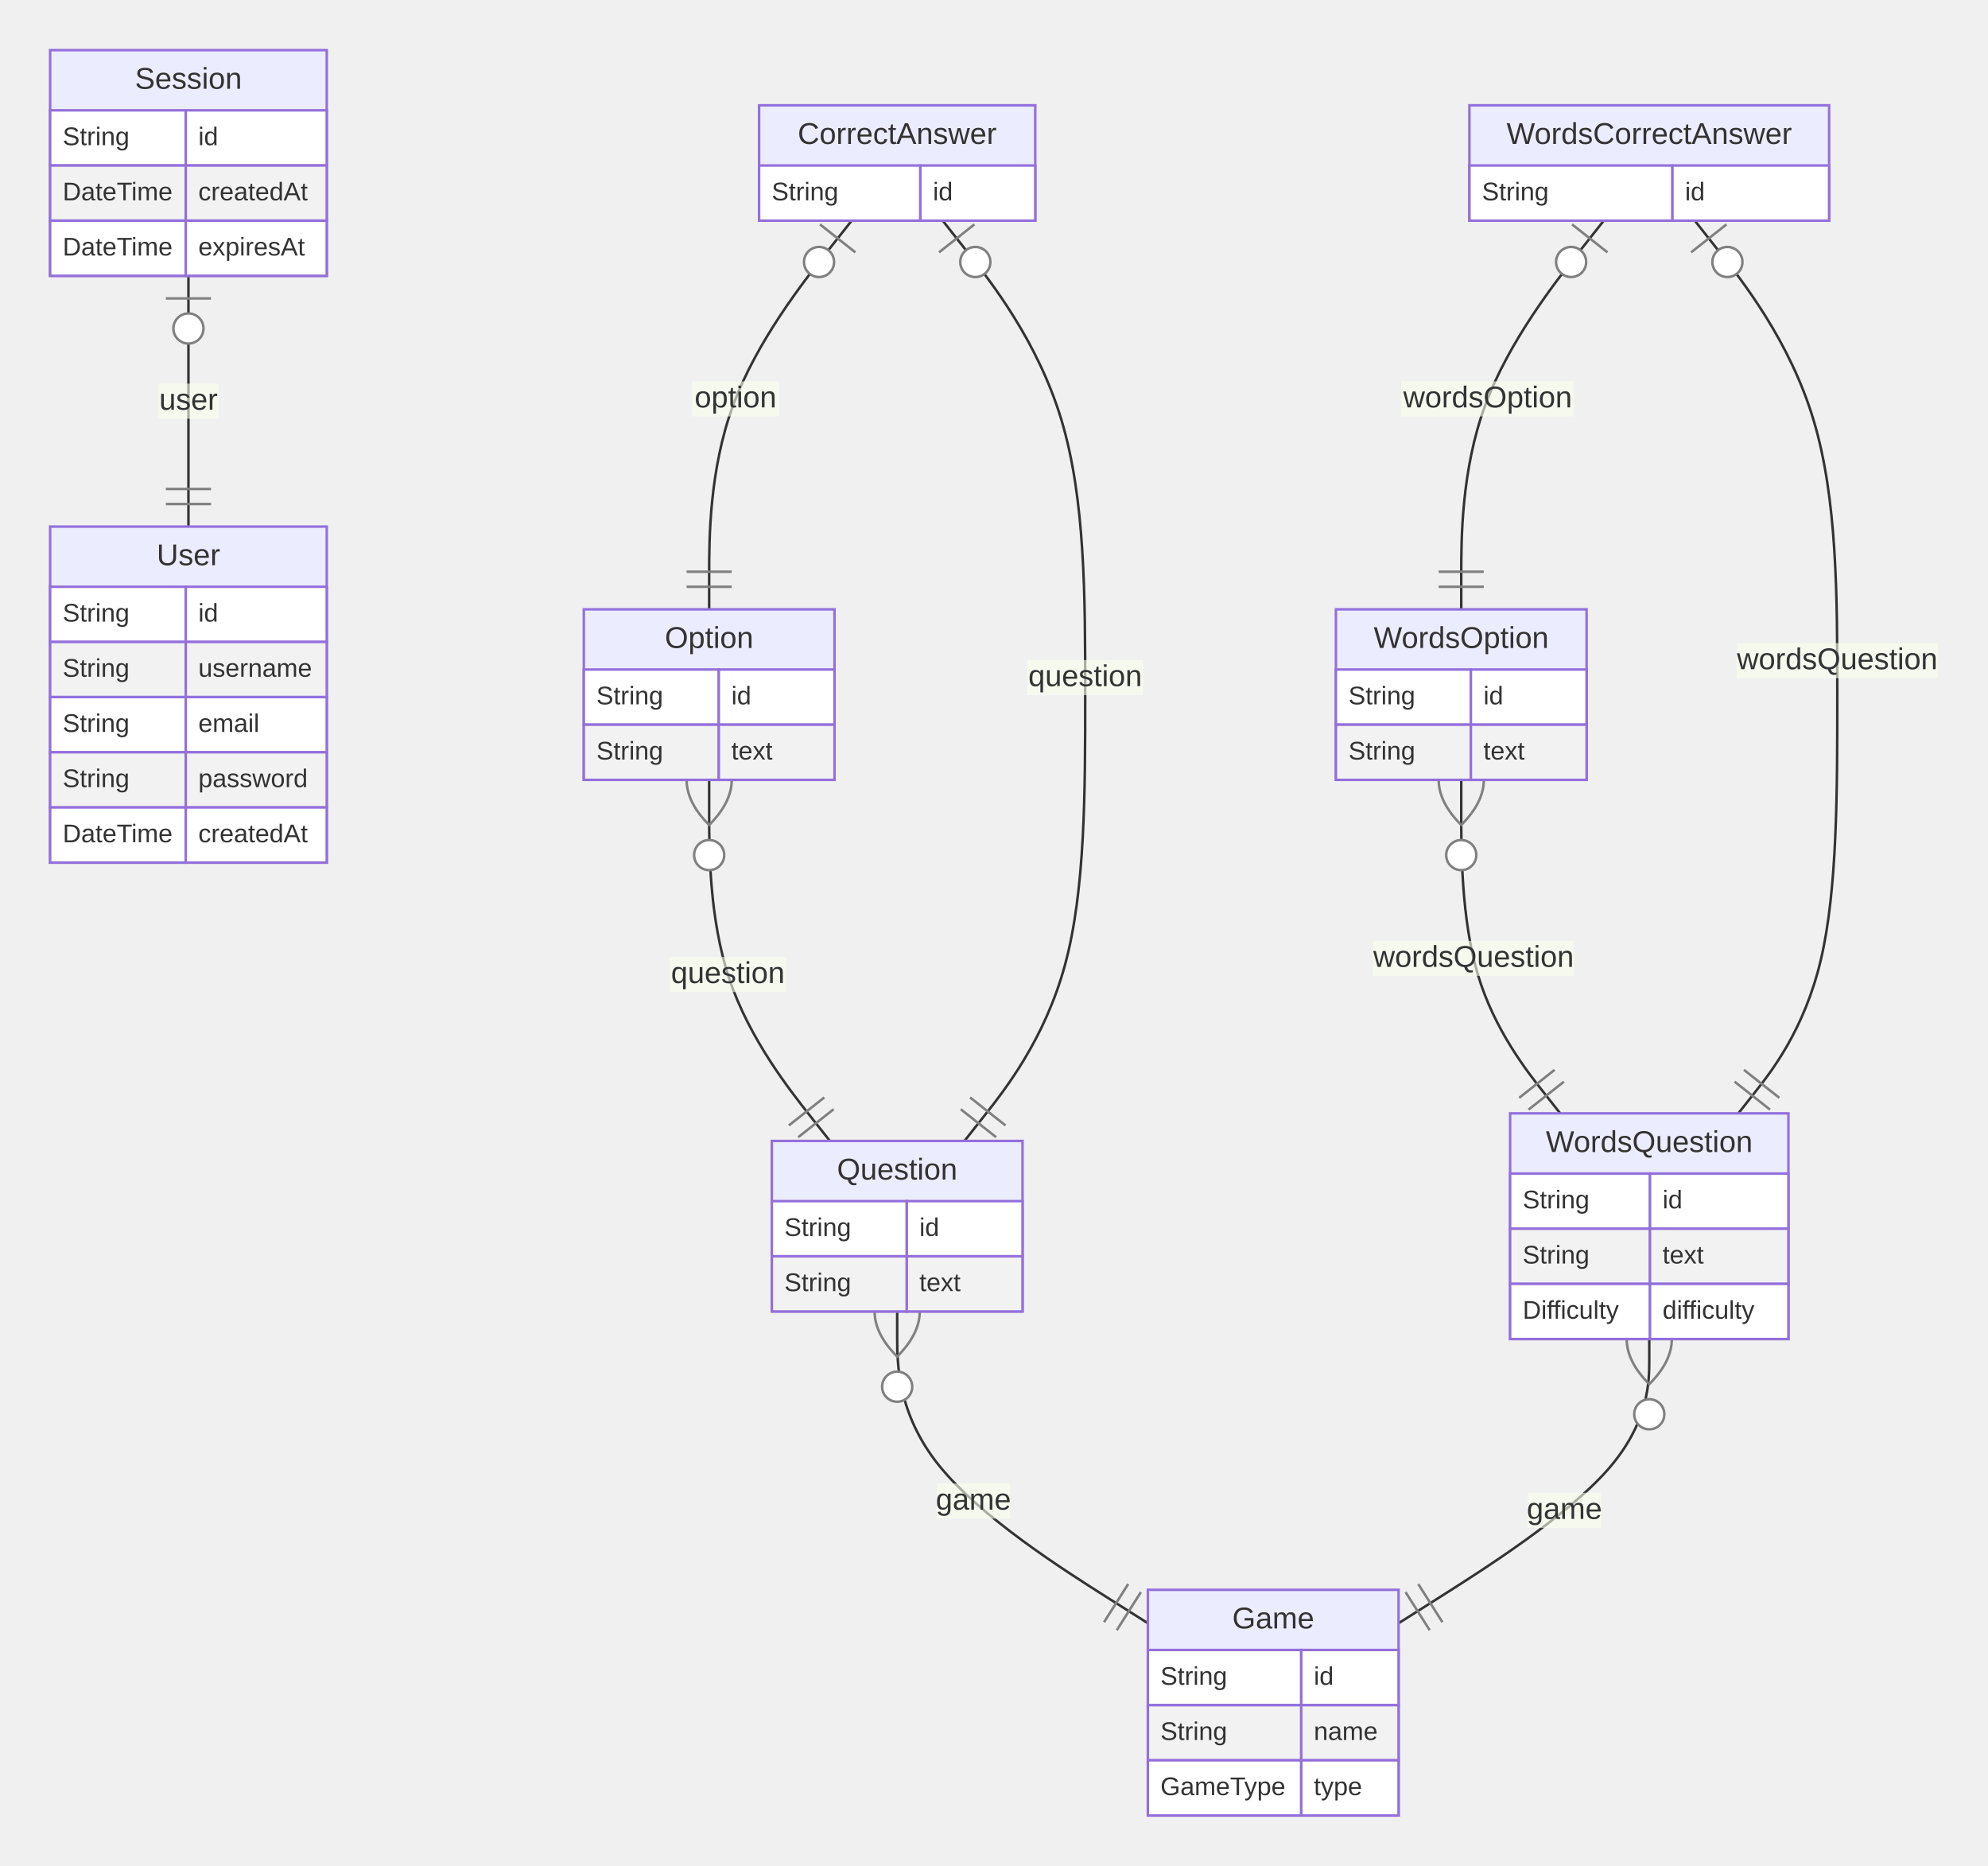
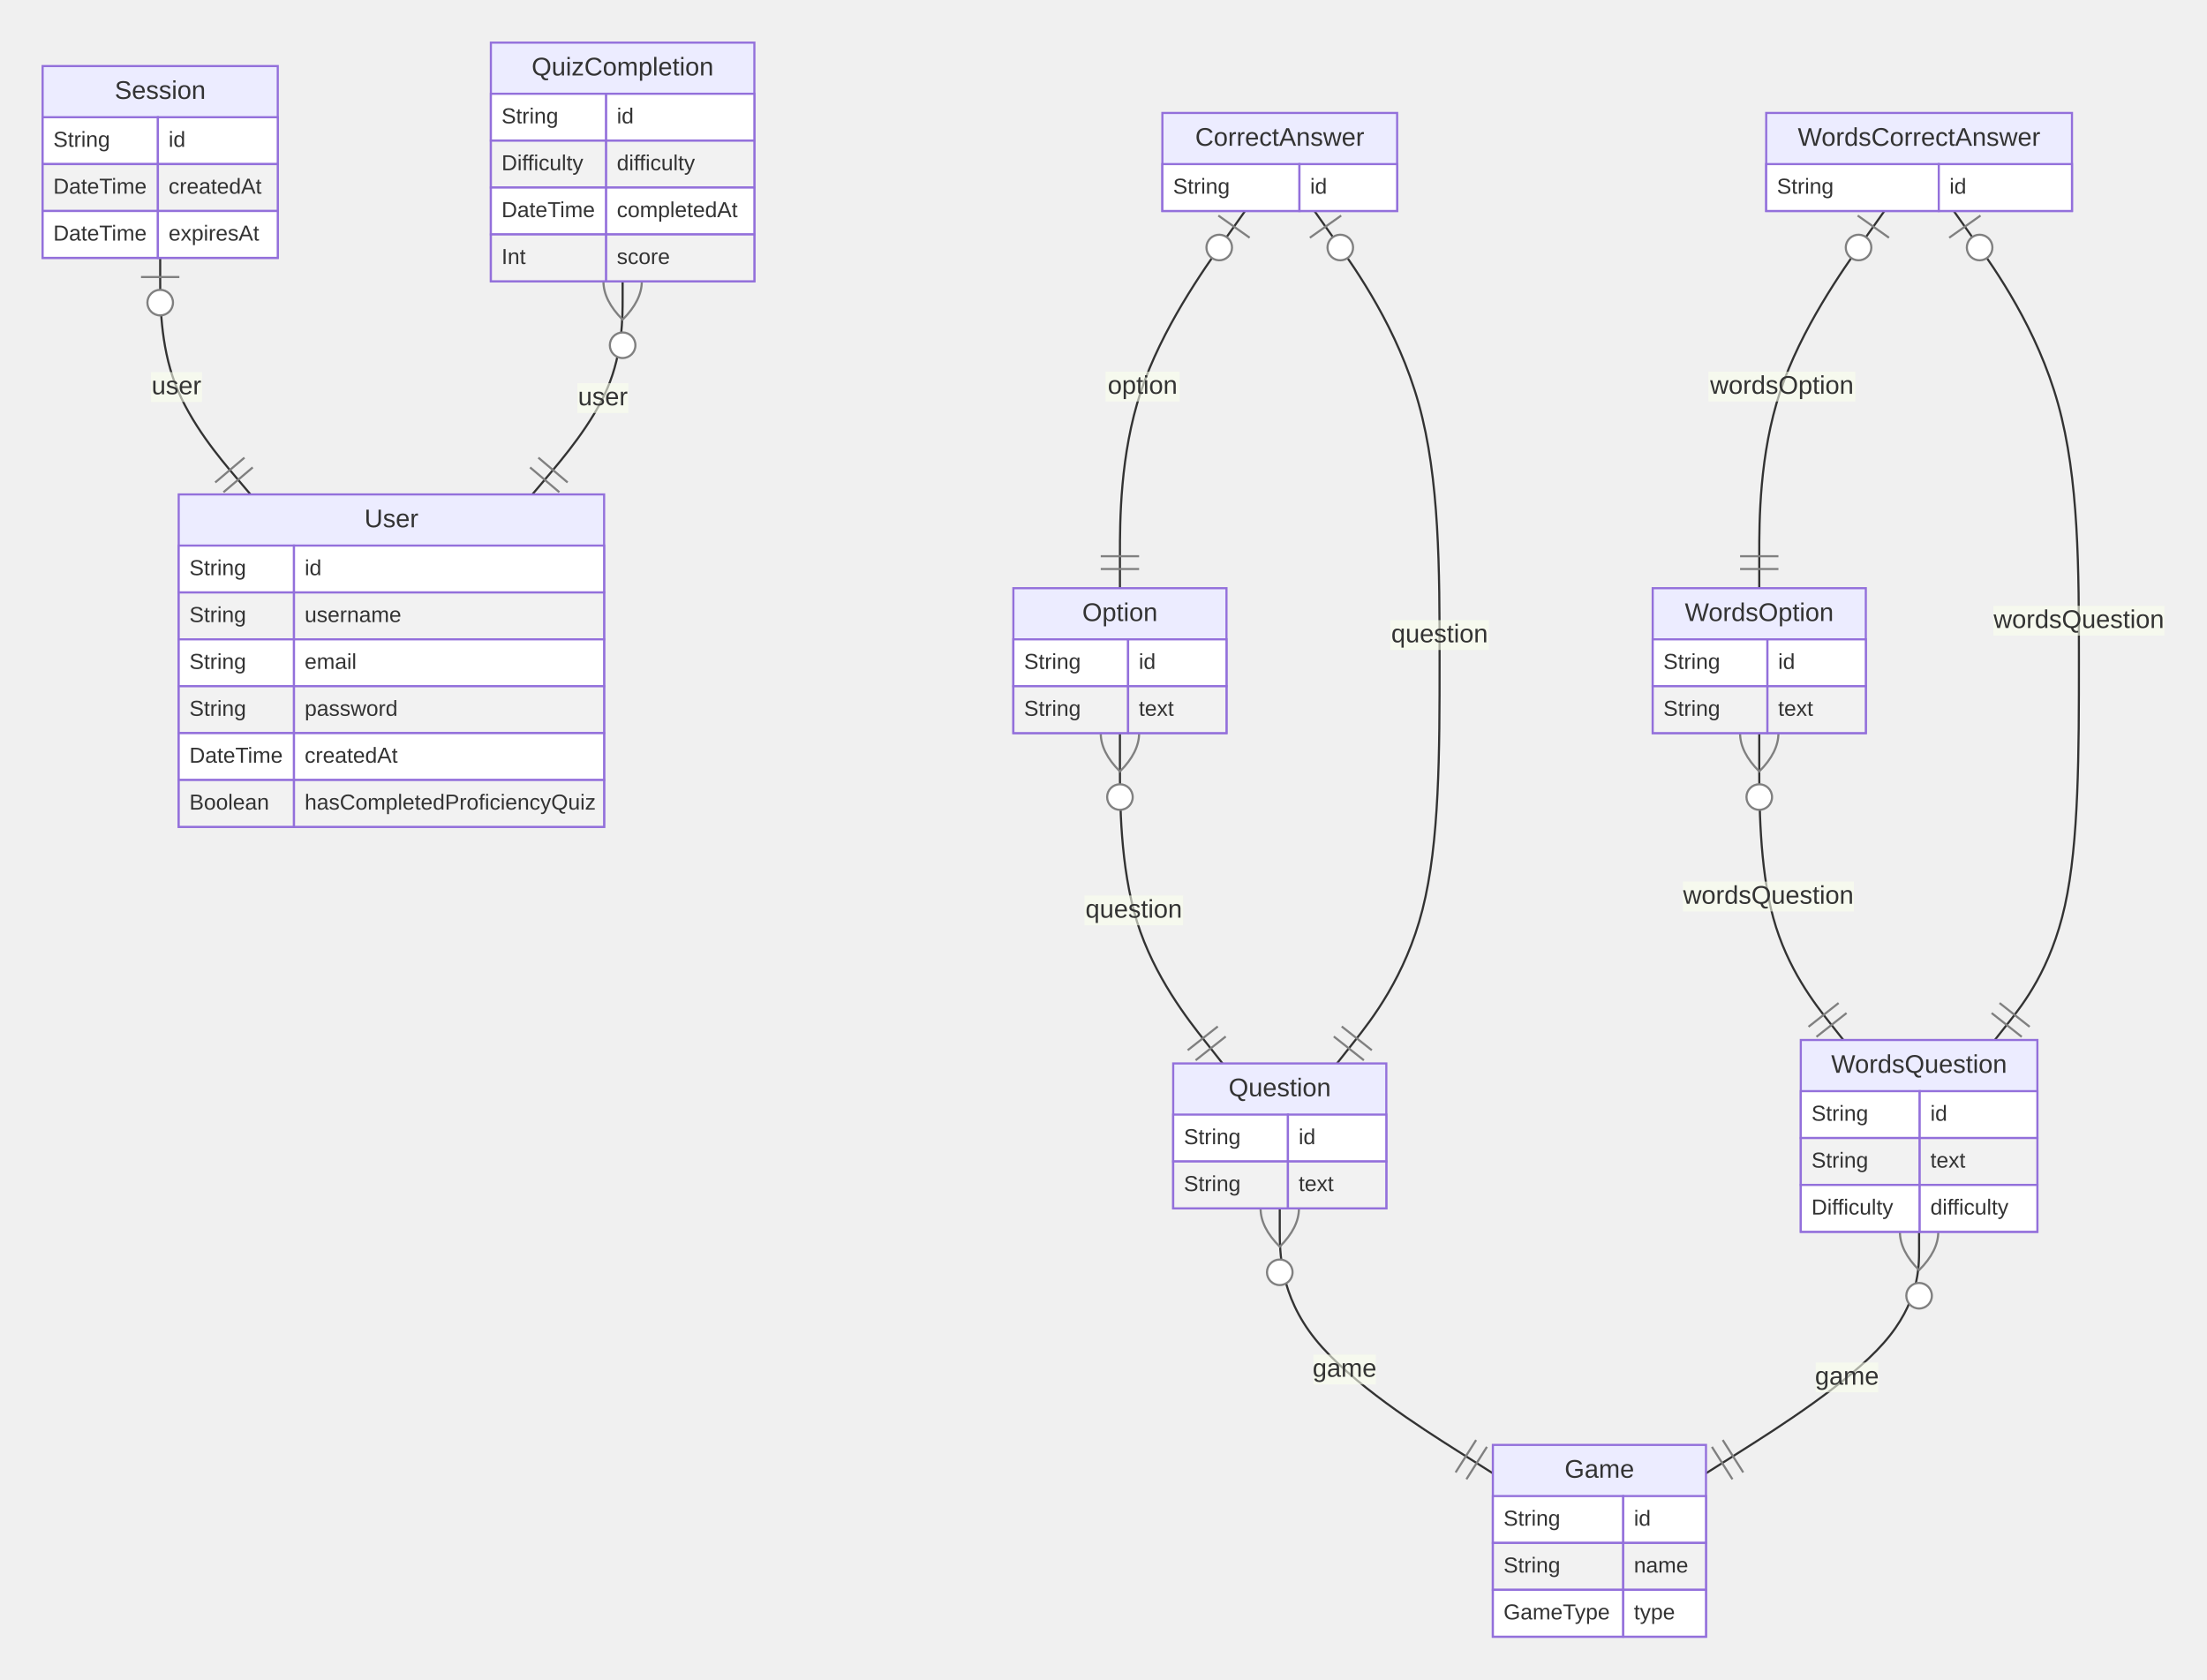
- <svg xmlns="http://www.w3.org/2000/svg" id="mermaid-svg" width="undefined" height="undefined" style="max-width: 792.994px;" viewBox="0 0 792.994 744">
+ <svg xmlns="http://www.w3.org/2000/svg" id="mermaid-svg" width="undefined" height="undefined" style="max-width: 1035.617px;" viewBox="0 0 1035.617 788">
  <style>#mermaid-svg{font-family:"trebuchet ms",verdana,arial,sans-serif;font-size:16px;fill:#333;}#mermaid-svg .error-icon{fill:#552222;}#mermaid-svg .error-text{fill:#552222;stroke:#552222;}#mermaid-svg .edge-thickness-normal{stroke-width:2px;}#mermaid-svg .edge-thickness-thick{stroke-width:3.5px;}#mermaid-svg .edge-pattern-solid{stroke-dasharray:0;}#mermaid-svg .edge-pattern-dashed{stroke-dasharray:3;}#mermaid-svg .edge-pattern-dotted{stroke-dasharray:2;}#mermaid-svg .marker{fill:#333333;}#mermaid-svg .marker.cross{stroke:#333333;}#mermaid-svg svg{font-family:"trebuchet ms",verdana,arial,sans-serif;font-size:16px;}#mermaid-svg .entityBox{fill:#ECECFF;stroke:#9370DB;}#mermaid-svg .attributeBoxOdd{fill:#ffffff;stroke:#9370DB;}#mermaid-svg .attributeBoxEven{fill:#f2f2f2;stroke:#9370DB;}#mermaid-svg .relationshipLabelBox{fill:hsl(80,100%,96.275%);opacity:0.7;background-color:hsl(80,100%,96.275%);}#mermaid-svg .relationshipLabelBox rect{opacity:0.5;}#mermaid-svg .relationshipLine{stroke:#333333;}#mermaid-svg:root{--mermaid-font-family:"trebuchet ms",verdana,arial,sans-serif;}#mermaid-svg er{fill:apa;}</style>
  <g />
  <defs>
    <marker id="ONLY_ONE_START" refX="0" refY="9" markerWidth="18" markerHeight="18" orient="auto">
      <path stroke="gray" fill="none" d="M9,0 L9,18 M15,0 L15,18" />
    </marker>
  </defs>
  <defs>
    <marker id="ONLY_ONE_END" refX="18" refY="9" markerWidth="18" markerHeight="18" orient="auto">
      <path stroke="gray" fill="none" d="M3,0 L3,18 M9,0 L9,18" />
    </marker>
  </defs>
  <defs>
    <marker id="ZERO_OR_ONE_START" refX="0" refY="9" markerWidth="30" markerHeight="18" orient="auto">
      <circle stroke="gray" fill="white" cx="21" cy="9" r="6" />
      <path stroke="gray" fill="none" d="M9,0 L9,18" />
    </marker>
  </defs>
  <defs>
    <marker id="ZERO_OR_ONE_END" refX="30" refY="9" markerWidth="30" markerHeight="18" orient="auto">
      <circle stroke="gray" fill="white" cx="9" cy="9" r="6" />
      <path stroke="gray" fill="none" d="M21,0 L21,18" />
    </marker>
  </defs>
  <defs>
    <marker id="ONE_OR_MORE_START" refX="18" refY="18" markerWidth="45" markerHeight="36" orient="auto">
      <path stroke="gray" fill="none" d="M0,18 Q 18,0 36,18 Q 18,36 0,18 M42,9 L42,27" />
    </marker>
  </defs>
  <defs>
    <marker id="ONE_OR_MORE_END" refX="27" refY="18" markerWidth="45" markerHeight="36" orient="auto">
      <path stroke="gray" fill="none" d="M3,9 L3,27 M9,18 Q27,0 45,18 Q27,36 9,18" />
    </marker>
  </defs>
  <defs>
    <marker id="ZERO_OR_MORE_START" refX="18" refY="18" markerWidth="57" markerHeight="36" orient="auto">
      <circle stroke="gray" fill="white" cx="48" cy="18" r="6" />
      <path stroke="gray" fill="none" d="M0,18 Q18,0 36,18 Q18,36 0,18" />
    </marker>
  </defs>
  <defs>
    <marker id="ZERO_OR_MORE_END" refX="39" refY="18" markerWidth="57" markerHeight="36" orient="auto">
      <circle stroke="gray" fill="white" cx="9" cy="18" r="6" />
      <path stroke="gray" fill="none" d="M21,18 Q39,0 57,18 Q39,36 21,18" />
    </marker>
  </defs>
-   <path class="er relationshipLine" d="M75.169,110L75.169,118.333C75.169,126.667,75.169,143.333,75.169,160C75.169,176.667,75.169,193.333,75.169,201.667L75.169,210" stroke="gray" fill="none" marker-end="url(#ONLY_ONE_END)" marker-start="url(#ZERO_OR_ONE_START)" />
-   <path class="er relationshipLine" d="M357.878,523L357.878,533.167C357.878,543.333,357.878,563.667,374.544,584.389C391.211,605.111,424.544,626.222,441.211,636.778L457.878,647.333" stroke="gray" fill="none" marker-end="url(#ONLY_ONE_END)" marker-start="url(#ZERO_OR_MORE_START)" />
-   <path class="er relationshipLine" d="M282.878,311L282.878,324.833C282.878,338.667,282.878,366.333,290.904,390.333C298.93,414.333,314.983,434.667,323.009,444.833L331.036,455" stroke="gray" fill="none" marker-end="url(#ONLY_ONE_END)" marker-start="url(#ZERO_OR_MORE_START)" />
-   <path class="er relationshipLine" d="M376.036,88L385.509,100C394.983,112,413.93,136,423.404,167.5C432.878,199,432.878,238,432.878,277C432.878,316,432.878,355,424.851,384.667C416.825,414.333,400.773,434.667,392.746,444.833L384.72,455" stroke="gray" fill="none" marker-end="url(#ONLY_ONE_END)" marker-start="url(#ZERO_OR_ONE_START)" />
-   <path class="er relationshipLine" d="M339.72,88L330.246,100C320.773,112,301.825,136,292.351,161.833C282.878,187.667,282.878,215.333,282.878,229.167L282.878,243" stroke="gray" fill="none" marker-end="url(#ONLY_ONE_END)" marker-start="url(#ZERO_OR_ONE_START)" />
-   <path class="er relationshipLine" d="M657.878,534L657.878,542.333C657.878,550.667,657.878,567.333,641.211,586.222C624.544,605.111,591.211,626.222,574.544,636.778L557.878,647.333" stroke="gray" fill="none" marker-end="url(#ONLY_ONE_END)" marker-start="url(#ZERO_OR_MORE_START)" />
-   <path class="er relationshipLine" d="M582.878,311L582.878,324.833C582.878,338.667,582.878,366.333,589.457,388.5C596.036,410.667,609.194,427.333,615.773,435.667L622.351,444" stroke="gray" fill="none" marker-end="url(#ONLY_ONE_END)" marker-start="url(#ZERO_OR_MORE_START)" />
-   <path class="er relationshipLine" d="M676.036,88L685.509,100C694.983,112,713.93,136,723.404,167.5C732.878,199,732.878,238,732.878,277C732.878,316,732.878,355,726.299,382.833C719.72,410.667,706.562,427.333,699.983,435.667L693.404,444" stroke="gray" fill="none" marker-end="url(#ONLY_ONE_END)" marker-start="url(#ZERO_OR_ONE_START)" />
-   <path class="er relationshipLine" d="M639.72,88L630.246,100C620.773,112,601.825,136,592.351,161.833C582.878,187.667,582.878,215.333,582.878,229.167L582.878,243" stroke="gray" fill="none" marker-end="url(#ONLY_ONE_END)" marker-start="url(#ZERO_OR_ONE_START)" />
-   <g id="User" transform="translate(20,210 )">
-     <rect class="er entityBox" fill="honeydew" fill-opacity="100%" stroke="gray" x="0" y="0" width="110.339" height="134" />
-     <text class="er entityLabel" id="entity-User" x="0" y="0" dominant-baseline="middle" text-anchor="middle" style="font-family: &quot;trebuchet ms&quot;, verdana, arial, sans-serif;; font-size: 12px" transform="translate(55.16937,12)">User</text>
+   <path class="er relationshipLine" d="M75.169,121L75.169,131.167C75.169,141.333,75.169,161.667,82.233,180.167C89.296,198.667,103.424,215.333,110.487,223.667L117.551,232" stroke="gray" fill="none" marker-end="url(#ONLY_ONE_END)" marker-start="url(#ZERO_OR_ONE_START)" />
+   <path class="er relationshipLine" d="M600.517,567L600.517,577.167C600.517,587.333,600.517,607.667,617.184,628.389C633.851,649.111,667.184,670.222,683.851,680.778L700.517,691.333" stroke="gray" fill="none" marker-end="url(#ONLY_ONE_END)" marker-start="url(#ZERO_OR_MORE_START)" />
+   <path class="er relationshipLine" d="M525.517,344L525.517,359.667C525.517,375.333,525.517,406.667,533.544,432.5C541.57,458.333,557.623,478.667,565.649,488.833L573.675,499" stroke="gray" fill="none" marker-end="url(#ONLY_ONE_END)" marker-start="url(#ZERO_OR_MORE_START)" />
+   <path class="er relationshipLine" d="M584.244,99L574.456,112.833C564.668,126.667,545.093,154.333,535.305,183.833C525.517,213.333,525.517,244.667,525.517,260.333L525.517,276" stroke="gray" fill="none" marker-end="url(#ONLY_ONE_END)" marker-start="url(#ZERO_OR_ONE_START)" />
+   <path class="er relationshipLine" d="M616.791,99L626.579,112.833C636.366,126.667,655.942,154.333,665.73,189.5C675.517,224.667,675.517,267.333,675.517,310C675.517,352.667,675.517,395.333,667.491,426.833C659.465,458.333,643.412,478.667,635.386,488.833L627.359,499" stroke="gray" fill="none" marker-end="url(#ONLY_ONE_END)" marker-start="url(#ZERO_OR_ONE_START)" />
+   <path class="er relationshipLine" d="M900.517,578L900.517,586.333C900.517,594.667,900.517,611.333,883.851,630.222C867.184,649.111,833.851,670.222,817.184,680.778L800.517,691.333" stroke="gray" fill="none" marker-end="url(#ONLY_ONE_END)" marker-start="url(#ZERO_OR_MORE_START)" />
+   <path class="er relationshipLine" d="M825.517,344L825.517,359.667C825.517,375.333,825.517,406.667,832.096,430.667C838.675,454.667,851.833,471.333,858.412,479.667L864.991,488" stroke="gray" fill="none" marker-end="url(#ONLY_ONE_END)" marker-start="url(#ZERO_OR_MORE_START)" />
+   <path class="er relationshipLine" d="M884.244,99L874.456,112.833C864.668,126.667,845.093,154.333,835.305,183.833C825.517,213.333,825.517,244.667,825.517,260.333L825.517,276" stroke="gray" fill="none" marker-end="url(#ONLY_ONE_END)" marker-start="url(#ZERO_OR_ONE_START)" />
+   <path class="er relationshipLine" d="M916.791,99L926.579,112.833C936.366,126.667,955.942,154.333,965.73,189.5C975.517,224.667,975.517,267.333,975.517,310C975.517,352.667,975.517,395.333,968.938,425C962.359,454.667,949.202,471.333,942.623,479.667L936.044,488" stroke="gray" fill="none" marker-end="url(#ONLY_ONE_END)" marker-start="url(#ZERO_OR_ONE_START)" />
+   <path class="er relationshipLine" d="M292.162,132L292.162,140.333C292.162,148.667,292.162,165.333,285.098,182C278.035,198.667,263.908,215.333,256.844,223.667L249.781,232" stroke="gray" fill="none" marker-end="url(#ONLY_ONE_END)" marker-start="url(#ZERO_OR_MORE_START)" />
+   <g id="User" transform="translate(83.85645,232 )">
+     <rect class="er entityBox" fill="honeydew" fill-opacity="100%" stroke="gray" x="0" y="0" width="199.618" height="156" />
+     <text class="er entityLabel" id="entity-User" x="0" y="0" dominant-baseline="middle" text-anchor="middle" style="font-family: &quot;trebuchet ms&quot;, verdana, arial, sans-serif;; font-size: 12px" transform="translate(99.80924,12)">User</text>
    <rect class="er attributeBoxOdd" fill="honeydew" fill-opacity="100%" stroke="gray" x="0" y="24" width="54.096" height="22" />
    <text class="er entityLabel" id="entity-User-attr-1-type" x="0" y="0" dominant-baseline="middle" text-anchor="left" style="font-family: &quot;trebuchet ms&quot;, verdana, arial, sans-serif;; font-size: 10.2px" transform="translate(5,35)">String</text>
-     <rect class="er attributeBoxOdd" fill="honeydew" fill-opacity="100%" stroke="gray" x="54.096" y="24" width="56.243" height="22" />
+     <rect class="er attributeBoxOdd" fill="honeydew" fill-opacity="100%" stroke="gray" x="54.096" y="24" width="145.523" height="22" />
    <text class="er entityLabel" id="entity-User-attr-1-name" x="0" y="0" dominant-baseline="middle" text-anchor="left" style="font-family: &quot;trebuchet ms&quot;, verdana, arial, sans-serif;; font-size: 10.2px" transform="translate(59.09555,35)">id</text>
    <rect class="er attributeBoxEven" fill="honeydew" fill-opacity="100%" stroke="gray" x="0" y="46" width="54.096" height="22" />
    <text class="er entityLabel" id="entity-User-attr-2-type" x="0" y="0" dominant-baseline="middle" text-anchor="left" style="font-family: &quot;trebuchet ms&quot;, verdana, arial, sans-serif;; font-size: 10.2px" transform="translate(5,57)">String</text>
-     <rect class="er attributeBoxEven" fill="honeydew" fill-opacity="100%" stroke="gray" x="54.096" y="46" width="56.243" height="22" />
+     <rect class="er attributeBoxEven" fill="honeydew" fill-opacity="100%" stroke="gray" x="54.096" y="46" width="145.523" height="22" />
    <text class="er entityLabel" id="entity-User-attr-2-name" x="0" y="0" dominant-baseline="middle" text-anchor="left" style="font-family: &quot;trebuchet ms&quot;, verdana, arial, sans-serif;; font-size: 10.2px" transform="translate(59.09555,57)">username</text>
    <rect class="er attributeBoxOdd" fill="honeydew" fill-opacity="100%" stroke="gray" x="0" y="68" width="54.096" height="22" />
    <text class="er entityLabel" id="entity-User-attr-3-type" x="0" y="0" dominant-baseline="middle" text-anchor="left" style="font-family: &quot;trebuchet ms&quot;, verdana, arial, sans-serif;; font-size: 10.2px" transform="translate(5,79)">String</text>
-     <rect class="er attributeBoxOdd" fill="honeydew" fill-opacity="100%" stroke="gray" x="54.096" y="68" width="56.243" height="22" />
+     <rect class="er attributeBoxOdd" fill="honeydew" fill-opacity="100%" stroke="gray" x="54.096" y="68" width="145.523" height="22" />
    <text class="er entityLabel" id="entity-User-attr-3-name" x="0" y="0" dominant-baseline="middle" text-anchor="left" style="font-family: &quot;trebuchet ms&quot;, verdana, arial, sans-serif;; font-size: 10.2px" transform="translate(59.09555,79)">email</text>
    <rect class="er attributeBoxEven" fill="honeydew" fill-opacity="100%" stroke="gray" x="0" y="90" width="54.096" height="22" />
    <text class="er entityLabel" id="entity-User-attr-4-type" x="0" y="0" dominant-baseline="middle" text-anchor="left" style="font-family: &quot;trebuchet ms&quot;, verdana, arial, sans-serif;; font-size: 10.2px" transform="translate(5,101)">String</text>
-     <rect class="er attributeBoxEven" fill="honeydew" fill-opacity="100%" stroke="gray" x="54.096" y="90" width="56.243" height="22" />
+     <rect class="er attributeBoxEven" fill="honeydew" fill-opacity="100%" stroke="gray" x="54.096" y="90" width="145.523" height="22" />
    <text class="er entityLabel" id="entity-User-attr-4-name" x="0" y="0" dominant-baseline="middle" text-anchor="left" style="font-family: &quot;trebuchet ms&quot;, verdana, arial, sans-serif;; font-size: 10.2px" transform="translate(59.09555,101)">password</text>
    <rect class="er attributeBoxOdd" fill="honeydew" fill-opacity="100%" stroke="gray" x="0" y="112" width="54.096" height="22" />
    <text class="er entityLabel" id="entity-User-attr-5-type" x="0" y="0" dominant-baseline="middle" text-anchor="left" style="font-family: &quot;trebuchet ms&quot;, verdana, arial, sans-serif;; font-size: 10.2px" transform="translate(5,123)">DateTime</text>
-     <rect class="er attributeBoxOdd" fill="honeydew" fill-opacity="100%" stroke="gray" x="54.096" y="112" width="56.243" height="22" />
+     <rect class="er attributeBoxOdd" fill="honeydew" fill-opacity="100%" stroke="gray" x="54.096" y="112" width="145.523" height="22" />
    <text class="er entityLabel" id="entity-User-attr-5-name" x="0" y="0" dominant-baseline="middle" text-anchor="left" style="font-family: &quot;trebuchet ms&quot;, verdana, arial, sans-serif;; font-size: 10.2px" transform="translate(59.09555,123)">createdAt</text>
-   </g>
-   <g id="Session" transform="translate(20,20 )">
+     <rect class="er attributeBoxEven" fill="honeydew" fill-opacity="100%" stroke="gray" x="0" y="134" width="54.096" height="22" />
+     <text class="er entityLabel" id="entity-User-attr-6-type" x="0" y="0" dominant-baseline="middle" text-anchor="left" style="font-family: &quot;trebuchet ms&quot;, verdana, arial, sans-serif;; font-size: 10.2px" transform="translate(5,145)">Boolean</text>
+     <rect class="er attributeBoxEven" fill="honeydew" fill-opacity="100%" stroke="gray" x="54.096" y="134" width="145.523" height="22" />
+     <text class="er entityLabel" id="entity-User-attr-6-name" x="0" y="0" dominant-baseline="middle" text-anchor="left" style="font-family: &quot;trebuchet ms&quot;, verdana, arial, sans-serif;; font-size: 10.2px" transform="translate(59.09555,145)">hasCompletedProficiencyQuiz</text>
+   </g>
+   <g id="Session" transform="translate(20,31 )">
    <rect class="er entityBox" fill="honeydew" fill-opacity="100%" stroke="gray" x="0" y="0" width="110.339" height="90" />
    <text class="er entityLabel" id="entity-Session" x="0" y="0" dominant-baseline="middle" text-anchor="middle" style="font-family: &quot;trebuchet ms&quot;, verdana, arial, sans-serif;; font-size: 12px" transform="translate(55.16937,12)">Session</text>
    <rect class="er attributeBoxOdd" fill="honeydew" fill-opacity="100%" stroke="gray" x="0" y="24" width="54.096" height="22" />
    <text class="er entityLabel" id="entity-Session-attr-1-type" x="0" y="0" dominant-baseline="middle" text-anchor="left" style="font-family: &quot;trebuchet ms&quot;, verdana, arial, sans-serif;; font-size: 10.2px" transform="translate(5,35)">String</text>
    <rect class="er attributeBoxOdd" fill="honeydew" fill-opacity="100%" stroke="gray" x="54.096" y="24" width="56.243" height="22" />
    <text class="er entityLabel" id="entity-Session-attr-1-name" x="0" y="0" dominant-baseline="middle" text-anchor="left" style="font-family: &quot;trebuchet ms&quot;, verdana, arial, sans-serif;; font-size: 10.2px" transform="translate(59.09555,35)">id</text>
    <rect class="er attributeBoxEven" fill="honeydew" fill-opacity="100%" stroke="gray" x="0" y="46" width="54.096" height="22" />
    <text class="er entityLabel" id="entity-Session-attr-2-type" x="0" y="0" dominant-baseline="middle" text-anchor="left" style="font-family: &quot;trebuchet ms&quot;, verdana, arial, sans-serif;; font-size: 10.2px" transform="translate(5,57)">DateTime</text>
    <rect class="er attributeBoxEven" fill="honeydew" fill-opacity="100%" stroke="gray" x="54.096" y="46" width="56.243" height="22" />
    <text class="er entityLabel" id="entity-Session-attr-2-name" x="0" y="0" dominant-baseline="middle" text-anchor="left" style="font-family: &quot;trebuchet ms&quot;, verdana, arial, sans-serif;; font-size: 10.2px" transform="translate(59.09555,57)">createdAt</text>
    <rect class="er attributeBoxOdd" fill="honeydew" fill-opacity="100%" stroke="gray" x="0" y="68" width="54.096" height="22" />
    <text class="er entityLabel" id="entity-Session-attr-3-type" x="0" y="0" dominant-baseline="middle" text-anchor="left" style="font-family: &quot;trebuchet ms&quot;, verdana, arial, sans-serif;; font-size: 10.2px" transform="translate(5,79)">DateTime</text>
    <rect class="er attributeBoxOdd" fill="honeydew" fill-opacity="100%" stroke="gray" x="54.096" y="68" width="56.243" height="22" />
    <text class="er entityLabel" id="entity-Session-attr-3-name" x="0" y="0" dominant-baseline="middle" text-anchor="left" style="font-family: &quot;trebuchet ms&quot;, verdana, arial, sans-serif;; font-size: 10.2px" transform="translate(59.09555,79)">expiresAt</text>
  </g>
-   <g id="Game" transform="translate(457.8778,634 )">
+   <g id="Game" transform="translate(700.5173,678 )">
    <rect class="er entityBox" fill="honeydew" fill-opacity="100%" stroke="gray" x="0" y="0" width="100" height="90" />
    <text class="er entityLabel" id="entity-Game" x="0" y="0" dominant-baseline="middle" text-anchor="middle" style="font-family: &quot;trebuchet ms&quot;, verdana, arial, sans-serif;; font-size: 12px" transform="translate(50,12)">Game</text>
    <rect class="er attributeBoxOdd" fill="honeydew" fill-opacity="100%" stroke="gray" x="0" y="24" width="61.174" height="22" />
    <text class="er entityLabel" id="entity-Game-attr-1-type" x="0" y="0" dominant-baseline="middle" text-anchor="left" style="font-family: &quot;trebuchet ms&quot;, verdana, arial, sans-serif;; font-size: 10.2px" transform="translate(5,35)">String</text>
    <rect class="er attributeBoxOdd" fill="honeydew" fill-opacity="100%" stroke="gray" x="61.174" y="24" width="38.826" height="22" />
    <text class="er entityLabel" id="entity-Game-attr-1-name" x="0" y="0" dominant-baseline="middle" text-anchor="left" style="font-family: &quot;trebuchet ms&quot;, verdana, arial, sans-serif;; font-size: 10.2px" transform="translate(66.17368,35)">id</text>
    <rect class="er attributeBoxEven" fill="honeydew" fill-opacity="100%" stroke="gray" x="0" y="46" width="61.174" height="22" />
    <text class="er entityLabel" id="entity-Game-attr-2-type" x="0" y="0" dominant-baseline="middle" text-anchor="left" style="font-family: &quot;trebuchet ms&quot;, verdana, arial, sans-serif;; font-size: 10.2px" transform="translate(5,57)">String</text>
    <rect class="er attributeBoxEven" fill="honeydew" fill-opacity="100%" stroke="gray" x="61.174" y="46" width="38.826" height="22" />
    <text class="er entityLabel" id="entity-Game-attr-2-name" x="0" y="0" dominant-baseline="middle" text-anchor="left" style="font-family: &quot;trebuchet ms&quot;, verdana, arial, sans-serif;; font-size: 10.2px" transform="translate(66.17368,57)">name</text>
    <rect class="er attributeBoxOdd" fill="honeydew" fill-opacity="100%" stroke="gray" x="0" y="68" width="61.174" height="22" />
    <text class="er entityLabel" id="entity-Game-attr-3-type" x="0" y="0" dominant-baseline="middle" text-anchor="left" style="font-family: &quot;trebuchet ms&quot;, verdana, arial, sans-serif;; font-size: 10.2px" transform="translate(5,79)">GameType</text>
    <rect class="er attributeBoxOdd" fill="honeydew" fill-opacity="100%" stroke="gray" x="61.174" y="68" width="38.826" height="22" />
    <text class="er entityLabel" id="entity-Game-attr-3-name" x="0" y="0" dominant-baseline="middle" text-anchor="left" style="font-family: &quot;trebuchet ms&quot;, verdana, arial, sans-serif;; font-size: 10.2px" transform="translate(66.17368,79)">type</text>
  </g>
-   <g id="Question" transform="translate(307.8778,455 )">
+   <g id="Question" transform="translate(550.5173,499 )">
    <rect class="er entityBox" fill="honeydew" fill-opacity="100%" stroke="gray" x="0" y="0" width="100" height="68" />
    <text class="er entityLabel" id="entity-Question" x="0" y="0" dominant-baseline="middle" text-anchor="middle" style="font-family: &quot;trebuchet ms&quot;, verdana, arial, sans-serif;; font-size: 12px" transform="translate(50,12)">Question</text>
    <rect class="er attributeBoxOdd" fill="honeydew" fill-opacity="100%" stroke="gray" x="0" y="24" width="53.839" height="22" />
    <text class="er entityLabel" id="entity-Question-attr-1-type" x="0" y="0" dominant-baseline="middle" text-anchor="left" style="font-family: &quot;trebuchet ms&quot;, verdana, arial, sans-serif;; font-size: 10.2px" transform="translate(5,35)">String</text>
    <rect class="er attributeBoxOdd" fill="honeydew" fill-opacity="100%" stroke="gray" x="53.839" y="24" width="46.161" height="22" />
    <text class="er entityLabel" id="entity-Question-attr-1-name" x="0" y="0" dominant-baseline="middle" text-anchor="left" style="font-family: &quot;trebuchet ms&quot;, verdana, arial, sans-serif;; font-size: 10.2px" transform="translate(58.8394,35)">id</text>
    <rect class="er attributeBoxEven" fill="honeydew" fill-opacity="100%" stroke="gray" x="0" y="46" width="53.839" height="22" />
    <text class="er entityLabel" id="entity-Question-attr-2-type" x="0" y="0" dominant-baseline="middle" text-anchor="left" style="font-family: &quot;trebuchet ms&quot;, verdana, arial, sans-serif;; font-size: 10.2px" transform="translate(5,57)">String</text>
    <rect class="er attributeBoxEven" fill="honeydew" fill-opacity="100%" stroke="gray" x="53.839" y="46" width="46.161" height="22" />
    <text class="er entityLabel" id="entity-Question-attr-2-name" x="0" y="0" dominant-baseline="middle" text-anchor="left" style="font-family: &quot;trebuchet ms&quot;, verdana, arial, sans-serif;; font-size: 10.2px" transform="translate(58.8394,57)">text</text>
  </g>
-   <g id="Option" transform="translate(232.8778,243 )">
+   <g id="Option" transform="translate(475.5173,276 )">
    <rect class="er entityBox" fill="honeydew" fill-opacity="100%" stroke="gray" x="0" y="0" width="100" height="68" />
    <text class="er entityLabel" id="entity-Option" x="0" y="0" dominant-baseline="middle" text-anchor="middle" style="font-family: &quot;trebuchet ms&quot;, verdana, arial, sans-serif;; font-size: 12px" transform="translate(50,12)">Option</text>
    <rect class="er attributeBoxOdd" fill="honeydew" fill-opacity="100%" stroke="gray" x="0" y="24" width="53.839" height="22" />
    <text class="er entityLabel" id="entity-Option-attr-1-type" x="0" y="0" dominant-baseline="middle" text-anchor="left" style="font-family: &quot;trebuchet ms&quot;, verdana, arial, sans-serif;; font-size: 10.2px" transform="translate(5,35)">String</text>
    <rect class="er attributeBoxOdd" fill="honeydew" fill-opacity="100%" stroke="gray" x="53.839" y="24" width="46.161" height="22" />
    <text class="er entityLabel" id="entity-Option-attr-1-name" x="0" y="0" dominant-baseline="middle" text-anchor="left" style="font-family: &quot;trebuchet ms&quot;, verdana, arial, sans-serif;; font-size: 10.2px" transform="translate(58.8394,35)">id</text>
    <rect class="er attributeBoxEven" fill="honeydew" fill-opacity="100%" stroke="gray" x="0" y="46" width="53.839" height="22" />
    <text class="er entityLabel" id="entity-Option-attr-2-type" x="0" y="0" dominant-baseline="middle" text-anchor="left" style="font-family: &quot;trebuchet ms&quot;, verdana, arial, sans-serif;; font-size: 10.2px" transform="translate(5,57)">String</text>
    <rect class="er attributeBoxEven" fill="honeydew" fill-opacity="100%" stroke="gray" x="53.839" y="46" width="46.161" height="22" />
    <text class="er entityLabel" id="entity-Option-attr-2-name" x="0" y="0" dominant-baseline="middle" text-anchor="left" style="font-family: &quot;trebuchet ms&quot;, verdana, arial, sans-serif;; font-size: 10.2px" transform="translate(58.8394,57)">text</text>
  </g>
-   <g id="CorrectAnswer" transform="translate(302.7997,42 )">
+   <g id="CorrectAnswer" transform="translate(545.4392,53 )">
    <rect class="er entityBox" fill="honeydew" fill-opacity="100%" stroke="gray" x="0" y="0" width="110.156" height="46" />
    <text class="er entityLabel" id="entity-CorrectAnswer" x="0" y="0" dominant-baseline="middle" text-anchor="middle" style="font-family: &quot;trebuchet ms&quot;, verdana, arial, sans-serif;; font-size: 12px" transform="translate(55.07812,12)">CorrectAnswer</text>
    <rect class="er attributeBoxOdd" fill="honeydew" fill-opacity="100%" stroke="gray" x="0" y="24" width="64.322" height="22" />
    <text class="er entityLabel" id="entity-CorrectAnswer-attr-1-type" x="0" y="0" dominant-baseline="middle" text-anchor="left" style="font-family: &quot;trebuchet ms&quot;, verdana, arial, sans-serif;; font-size: 10.2px" transform="translate(5,35)">String</text>
    <rect class="er attributeBoxOdd" fill="honeydew" fill-opacity="100%" stroke="gray" x="64.322" y="24" width="45.834" height="22" />
    <text class="er entityLabel" id="entity-CorrectAnswer-attr-1-name" x="0" y="0" dominant-baseline="middle" text-anchor="left" style="font-family: &quot;trebuchet ms&quot;, verdana, arial, sans-serif;; font-size: 10.2px" transform="translate(69.32186,35)">id</text>
  </g>
-   <g id="WordsQuestion" transform="translate(602.3739,444 )">
+   <g id="WordsQuestion" transform="translate(845.0134,488 )">
    <rect class="er entityBox" fill="honeydew" fill-opacity="100%" stroke="gray" x="0" y="0" width="111.008" height="90" />
    <text class="er entityLabel" id="entity-WordsQuestion" x="0" y="0" dominant-baseline="middle" text-anchor="middle" style="font-family: &quot;trebuchet ms&quot;, verdana, arial, sans-serif;; font-size: 12px" transform="translate(55.50391,12)">WordsQuestion</text>
    <rect class="er attributeBoxOdd" fill="honeydew" fill-opacity="100%" stroke="gray" x="0" y="24" width="55.79" height="22" />
    <text class="er entityLabel" id="entity-WordsQuestion-attr-1-type" x="0" y="0" dominant-baseline="middle" text-anchor="left" style="font-family: &quot;trebuchet ms&quot;, verdana, arial, sans-serif;; font-size: 10.2px" transform="translate(5,35)">String</text>
    <rect class="er attributeBoxOdd" fill="honeydew" fill-opacity="100%" stroke="gray" x="55.79" y="24" width="55.218" height="22" />
    <text class="er entityLabel" id="entity-WordsQuestion-attr-1-name" x="0" y="0" dominant-baseline="middle" text-anchor="left" style="font-family: &quot;trebuchet ms&quot;, verdana, arial, sans-serif;; font-size: 10.2px" transform="translate(60.79028,35)">id</text>
    <rect class="er attributeBoxEven" fill="honeydew" fill-opacity="100%" stroke="gray" x="0" y="46" width="55.79" height="22" />
    <text class="er entityLabel" id="entity-WordsQuestion-attr-2-type" x="0" y="0" dominant-baseline="middle" text-anchor="left" style="font-family: &quot;trebuchet ms&quot;, verdana, arial, sans-serif;; font-size: 10.2px" transform="translate(5,57)">String</text>
    <rect class="er attributeBoxEven" fill="honeydew" fill-opacity="100%" stroke="gray" x="55.79" y="46" width="55.218" height="22" />
    <text class="er entityLabel" id="entity-WordsQuestion-attr-2-name" x="0" y="0" dominant-baseline="middle" text-anchor="left" style="font-family: &quot;trebuchet ms&quot;, verdana, arial, sans-serif;; font-size: 10.2px" transform="translate(60.79028,57)">text</text>
    <rect class="er attributeBoxOdd" fill="honeydew" fill-opacity="100%" stroke="gray" x="0" y="68" width="55.79" height="22" />
    <text class="er entityLabel" id="entity-WordsQuestion-attr-3-type" x="0" y="0" dominant-baseline="middle" text-anchor="left" style="font-family: &quot;trebuchet ms&quot;, verdana, arial, sans-serif;; font-size: 10.2px" transform="translate(5,79)">Difficulty</text>
    <rect class="er attributeBoxOdd" fill="honeydew" fill-opacity="100%" stroke="gray" x="55.79" y="68" width="55.218" height="22" />
    <text class="er entityLabel" id="entity-WordsQuestion-attr-3-name" x="0" y="0" dominant-baseline="middle" text-anchor="left" style="font-family: &quot;trebuchet ms&quot;, verdana, arial, sans-serif;; font-size: 10.2px" transform="translate(60.79028,79)">difficulty</text>
  </g>
-   <g id="WordsOption" transform="translate(532.8778,243 )">
+   <g id="WordsOption" transform="translate(775.5173,276 )">
    <rect class="er entityBox" fill="honeydew" fill-opacity="100%" stroke="gray" x="0" y="0" width="100" height="68" />
    <text class="er entityLabel" id="entity-WordsOption" x="0" y="0" dominant-baseline="middle" text-anchor="middle" style="font-family: &quot;trebuchet ms&quot;, verdana, arial, sans-serif;; font-size: 12px" transform="translate(50,12)">WordsOption</text>
    <rect class="er attributeBoxOdd" fill="honeydew" fill-opacity="100%" stroke="gray" x="0" y="24" width="53.839" height="22" />
    <text class="er entityLabel" id="entity-WordsOption-attr-1-type" x="0" y="0" dominant-baseline="middle" text-anchor="left" style="font-family: &quot;trebuchet ms&quot;, verdana, arial, sans-serif;; font-size: 10.2px" transform="translate(5,35)">String</text>
    <rect class="er attributeBoxOdd" fill="honeydew" fill-opacity="100%" stroke="gray" x="53.839" y="24" width="46.161" height="22" />
    <text class="er entityLabel" id="entity-WordsOption-attr-1-name" x="0" y="0" dominant-baseline="middle" text-anchor="left" style="font-family: &quot;trebuchet ms&quot;, verdana, arial, sans-serif;; font-size: 10.2px" transform="translate(58.8394,35)">id</text>
    <rect class="er attributeBoxEven" fill="honeydew" fill-opacity="100%" stroke="gray" x="0" y="46" width="53.839" height="22" />
    <text class="er entityLabel" id="entity-WordsOption-attr-2-type" x="0" y="0" dominant-baseline="middle" text-anchor="left" style="font-family: &quot;trebuchet ms&quot;, verdana, arial, sans-serif;; font-size: 10.2px" transform="translate(5,57)">String</text>
    <rect class="er attributeBoxEven" fill="honeydew" fill-opacity="100%" stroke="gray" x="53.839" y="46" width="46.161" height="22" />
    <text class="er entityLabel" id="entity-WordsOption-attr-2-name" x="0" y="0" dominant-baseline="middle" text-anchor="left" style="font-family: &quot;trebuchet ms&quot;, verdana, arial, sans-serif;; font-size: 10.2px" transform="translate(58.8394,57)">text</text>
  </g>
-   <g id="WordsCorrectAnswer" transform="translate(586.1395,42 )">
+   <g id="WordsCorrectAnswer" transform="translate(828.7791,53 )">
    <rect class="er entityBox" fill="honeydew" fill-opacity="100%" stroke="gray" x="0" y="0" width="143.477" height="46" />
    <text class="er entityLabel" id="entity-WordsCorrectAnswer" x="0" y="0" dominant-baseline="middle" text-anchor="middle" style="font-family: &quot;trebuchet ms&quot;, verdana, arial, sans-serif;; font-size: 12px" transform="translate(71.73828,12)">WordsCorrectAnswer</text>
    <rect class="er attributeBoxOdd" fill="honeydew" fill-opacity="100%" stroke="gray" x="0" y="24" width="80.982" height="22" />
    <text class="er entityLabel" id="entity-WordsCorrectAnswer-attr-1-type" x="0" y="0" dominant-baseline="middle" text-anchor="left" style="font-family: &quot;trebuchet ms&quot;, verdana, arial, sans-serif;; font-size: 10.2px" transform="translate(5,35)">String</text>
    <rect class="er attributeBoxOdd" fill="honeydew" fill-opacity="100%" stroke="gray" x="80.982" y="24" width="62.495" height="22" />
    <text class="er entityLabel" id="entity-WordsCorrectAnswer-attr-1-name" x="0" y="0" dominant-baseline="middle" text-anchor="left" style="font-family: &quot;trebuchet ms&quot;, verdana, arial, sans-serif;; font-size: 10.2px" transform="translate(85.98202,35)">id</text>
  </g>
-   <rect class="er relationshipLabelBox" x="63.19" y="153" width="23.959" height="14" fill="white" fill-opacity="85%" />
-   <text class="er relationshipLabel" id="rel1" x="75.169" y="160" text-anchor="middle" dominant-baseline="middle" style="font-family: &quot;trebuchet ms&quot;, verdana, arial, sans-serif;; font-size: 12px">user</text>
-   <rect class="er relationshipLabelBox" x="373.651" y="591.626" width="29.289" height="14" fill="white" fill-opacity="85%" />
-   <text class="er relationshipLabel" id="rel2" x="388.295" y="598.626" text-anchor="middle" dominant-baseline="middle" style="font-family: &quot;trebuchet ms&quot;, verdana, arial, sans-serif;; font-size: 12px">game</text>
-   <rect class="er relationshipLabelBox" x="267.218" y="381.631" width="46.264" height="14" fill="white" fill-opacity="85%" />
-   <text class="er relationshipLabel" id="rel3" x="290.35" y="388.631" text-anchor="middle" dominant-baseline="middle" style="font-family: &quot;trebuchet ms&quot;, verdana, arial, sans-serif;; font-size: 12px">question</text>
-   <rect class="er relationshipLabelBox" x="409.744" y="263.22" width="46.264" height="14" fill="white" fill-opacity="85%" />
-   <text class="er relationshipLabel" id="rel4" x="432.876" y="270.22" text-anchor="middle" dominant-baseline="middle" style="font-family: &quot;trebuchet ms&quot;, verdana, arial, sans-serif;; font-size: 12px">question</text>
-   <rect class="er relationshipLabelBox" x="276.033" y="152.067" width="34.744" height="14" fill="white" fill-opacity="85%" />
-   <text class="er relationshipLabel" id="rel5" x="293.405" y="159.067" text-anchor="middle" dominant-baseline="middle" style="font-family: &quot;trebuchet ms&quot;, verdana, arial, sans-serif;; font-size: 12px">option</text>
-   <rect class="er relationshipLabelBox" x="609.385" y="595.326" width="29.289" height="14" fill="white" fill-opacity="85%" />
-   <text class="er relationshipLabel" id="rel6" x="624.029" y="602.326" text-anchor="middle" dominant-baseline="middle" style="font-family: &quot;trebuchet ms&quot;, verdana, arial, sans-serif;; font-size: 12px">game</text>
-   <rect class="er relationshipLabelBox" x="547.653" y="375.179" width="80.264" height="14" fill="white" fill-opacity="85%" />
-   <text class="er relationshipLabel" id="rel7" x="587.785" y="382.179" text-anchor="middle" dominant-baseline="middle" style="font-family: &quot;trebuchet ms&quot;, verdana, arial, sans-serif;; font-size: 12px">wordsQuestion</text>
-   <rect class="er relationshipLabelBox" x="692.731" y="256.469" width="80.264" height="14" fill="white" fill-opacity="85%" />
-   <text class="er relationshipLabel" id="rel8" x="732.862" y="263.469" text-anchor="middle" dominant-baseline="middle" style="font-family: &quot;trebuchet ms&quot;, verdana, arial, sans-serif;; font-size: 12px">wordsQuestion</text>
-   <rect class="er relationshipLabelBox" x="558.921" y="152.067" width="68.967" height="14" fill="white" fill-opacity="85%" />
-   <text class="er relationshipLabel" id="rel9" x="593.405" y="159.067" text-anchor="middle" dominant-baseline="middle" style="font-family: &quot;trebuchet ms&quot;, verdana, arial, sans-serif;; font-size: 12px">wordsOption</text>
+   <g id="QuizCompletion" transform="translate(230.3387,20 )">
+     <rect class="er entityBox" fill="honeydew" fill-opacity="100%" stroke="gray" x="0" y="0" width="123.647" height="112" />
+     <text class="er entityLabel" id="entity-QuizCompletion" x="0" y="0" dominant-baseline="middle" text-anchor="middle" style="font-family: &quot;trebuchet ms&quot;, verdana, arial, sans-serif;; font-size: 12px" transform="translate(61.82327,12)">QuizCompletion</text>
+     <rect class="er attributeBoxOdd" fill="honeydew" fill-opacity="100%" stroke="gray" x="0" y="24" width="54.096" height="22" />
+     <text class="er entityLabel" id="entity-QuizCompletion-attr-1-type" x="0" y="0" dominant-baseline="middle" text-anchor="left" style="font-family: &quot;trebuchet ms&quot;, verdana, arial, sans-serif;; font-size: 10.2px" transform="translate(5,35)">String</text>
+     <rect class="er attributeBoxOdd" fill="honeydew" fill-opacity="100%" stroke="gray" x="54.096" y="24" width="69.551" height="22" />
+     <text class="er entityLabel" id="entity-QuizCompletion-attr-1-name" x="0" y="0" dominant-baseline="middle" text-anchor="left" style="font-family: &quot;trebuchet ms&quot;, verdana, arial, sans-serif;; font-size: 10.2px" transform="translate(59.09555,35)">id</text>
+     <rect class="er attributeBoxEven" fill="honeydew" fill-opacity="100%" stroke="gray" x="0" y="46" width="54.096" height="22" />
+     <text class="er entityLabel" id="entity-QuizCompletion-attr-2-type" x="0" y="0" dominant-baseline="middle" text-anchor="left" style="font-family: &quot;trebuchet ms&quot;, verdana, arial, sans-serif;; font-size: 10.2px" transform="translate(5,57)">Difficulty</text>
+     <rect class="er attributeBoxEven" fill="honeydew" fill-opacity="100%" stroke="gray" x="54.096" y="46" width="69.551" height="22" />
+     <text class="er entityLabel" id="entity-QuizCompletion-attr-2-name" x="0" y="0" dominant-baseline="middle" text-anchor="left" style="font-family: &quot;trebuchet ms&quot;, verdana, arial, sans-serif;; font-size: 10.2px" transform="translate(59.09555,57)">difficulty</text>
+     <rect class="er attributeBoxOdd" fill="honeydew" fill-opacity="100%" stroke="gray" x="0" y="68" width="54.096" height="22" />
+     <text class="er entityLabel" id="entity-QuizCompletion-attr-3-type" x="0" y="0" dominant-baseline="middle" text-anchor="left" style="font-family: &quot;trebuchet ms&quot;, verdana, arial, sans-serif;; font-size: 10.2px" transform="translate(5,79)">DateTime</text>
+     <rect class="er attributeBoxOdd" fill="honeydew" fill-opacity="100%" stroke="gray" x="54.096" y="68" width="69.551" height="22" />
+     <text class="er entityLabel" id="entity-QuizCompletion-attr-3-name" x="0" y="0" dominant-baseline="middle" text-anchor="left" style="font-family: &quot;trebuchet ms&quot;, verdana, arial, sans-serif;; font-size: 10.2px" transform="translate(59.09555,79)">completedAt</text>
+     <rect class="er attributeBoxEven" fill="honeydew" fill-opacity="100%" stroke="gray" x="0" y="90" width="54.096" height="22" />
+     <text class="er entityLabel" id="entity-QuizCompletion-attr-4-type" x="0" y="0" dominant-baseline="middle" text-anchor="left" style="font-family: &quot;trebuchet ms&quot;, verdana, arial, sans-serif;; font-size: 10.2px" transform="translate(5,101)">Int</text>
+     <rect class="er attributeBoxEven" fill="honeydew" fill-opacity="100%" stroke="gray" x="54.096" y="90" width="69.551" height="22" />
+     <text class="er entityLabel" id="entity-QuizCompletion-attr-4-name" x="0" y="0" dominant-baseline="middle" text-anchor="left" style="font-family: &quot;trebuchet ms&quot;, verdana, arial, sans-serif;; font-size: 10.2px" transform="translate(59.09555,101)">score</text>
+   </g>
+   <rect class="er relationshipLabelBox" x="70.817" y="174.603" width="23.959" height="14" fill="white" fill-opacity="85%" />
+   <text class="er relationshipLabel" id="rel1" x="82.797" y="181.603" text-anchor="middle" dominant-baseline="middle" style="font-family: &quot;trebuchet ms&quot;, verdana, arial, sans-serif;; font-size: 12px">user</text>
+   <rect class="er relationshipLabelBox" x="616.29" y="635.626" width="29.289" height="14" fill="white" fill-opacity="85%" />
+   <text class="er relationshipLabel" id="rel2" x="630.935" y="642.626" text-anchor="middle" dominant-baseline="middle" style="font-family: &quot;trebuchet ms&quot;, verdana, arial, sans-serif;; font-size: 12px">game</text>
+   <rect class="er relationshipLabelBox" x="508.893" y="420.196" width="46.264" height="14" fill="white" fill-opacity="85%" />
+   <text class="er relationshipLabel" id="rel3" x="532.025" y="427.196" text-anchor="middle" dominant-baseline="middle" style="font-family: &quot;trebuchet ms&quot;, verdana, arial, sans-serif;; font-size: 12px">question</text>
+   <rect class="er relationshipLabelBox" x="518.772" y="174.378" width="34.744" height="14" fill="white" fill-opacity="85%" />
+   <text class="er relationshipLabel" id="rel4" x="536.144" y="181.378" text-anchor="middle" dominant-baseline="middle" style="font-family: &quot;trebuchet ms&quot;, verdana, arial, sans-serif;; font-size: 12px">option</text>
+   <rect class="er relationshipLabelBox" x="652.377" y="290.989" width="46.264" height="14" fill="white" fill-opacity="85%" />
+   <text class="er relationshipLabel" id="rel5" x="675.509" y="297.989" text-anchor="middle" dominant-baseline="middle" style="font-family: &quot;trebuchet ms&quot;, verdana, arial, sans-serif;; font-size: 12px">question</text>
+   <rect class="er relationshipLabelBox" x="852.024" y="639.326" width="29.289" height="14" fill="white" fill-opacity="85%" />
+   <text class="er relationshipLabel" id="rel6" x="866.669" y="646.326" text-anchor="middle" dominant-baseline="middle" style="font-family: &quot;trebuchet ms&quot;, verdana, arial, sans-serif;; font-size: 12px">game</text>
+   <rect class="er relationshipLabelBox" x="789.656" y="413.667" width="80.264" height="14" fill="white" fill-opacity="85%" />
+   <text class="er relationshipLabel" id="rel7" x="829.788" y="420.667" text-anchor="middle" dominant-baseline="middle" style="font-family: &quot;trebuchet ms&quot;, verdana, arial, sans-serif;; font-size: 12px">wordsQuestion</text>
+   <rect class="er relationshipLabelBox" x="801.661" y="174.378" width="68.967" height="14" fill="white" fill-opacity="85%" />
+   <text class="er relationshipLabel" id="rel8" x="836.144" y="181.378" text-anchor="middle" dominant-baseline="middle" style="font-family: &quot;trebuchet ms&quot;, verdana, arial, sans-serif;; font-size: 12px">wordsOption</text>
+   <rect class="er relationshipLabelBox" x="935.354" y="284.253" width="80.264" height="14" fill="white" fill-opacity="85%" />
+   <text class="er relationshipLabel" id="rel9" x="975.486" y="291.253" text-anchor="middle" dominant-baseline="middle" style="font-family: &quot;trebuchet ms&quot;, verdana, arial, sans-serif;; font-size: 12px">wordsQuestion</text>
+   <rect class="er relationshipLabelBox" x="270.904" y="179.789" width="23.959" height="14" fill="white" fill-opacity="85%" />
+   <text class="er relationshipLabel" id="rel10" x="282.883" y="186.789" text-anchor="middle" dominant-baseline="middle" style="font-family: &quot;trebuchet ms&quot;, verdana, arial, sans-serif;; font-size: 12px">user</text>
</svg>
